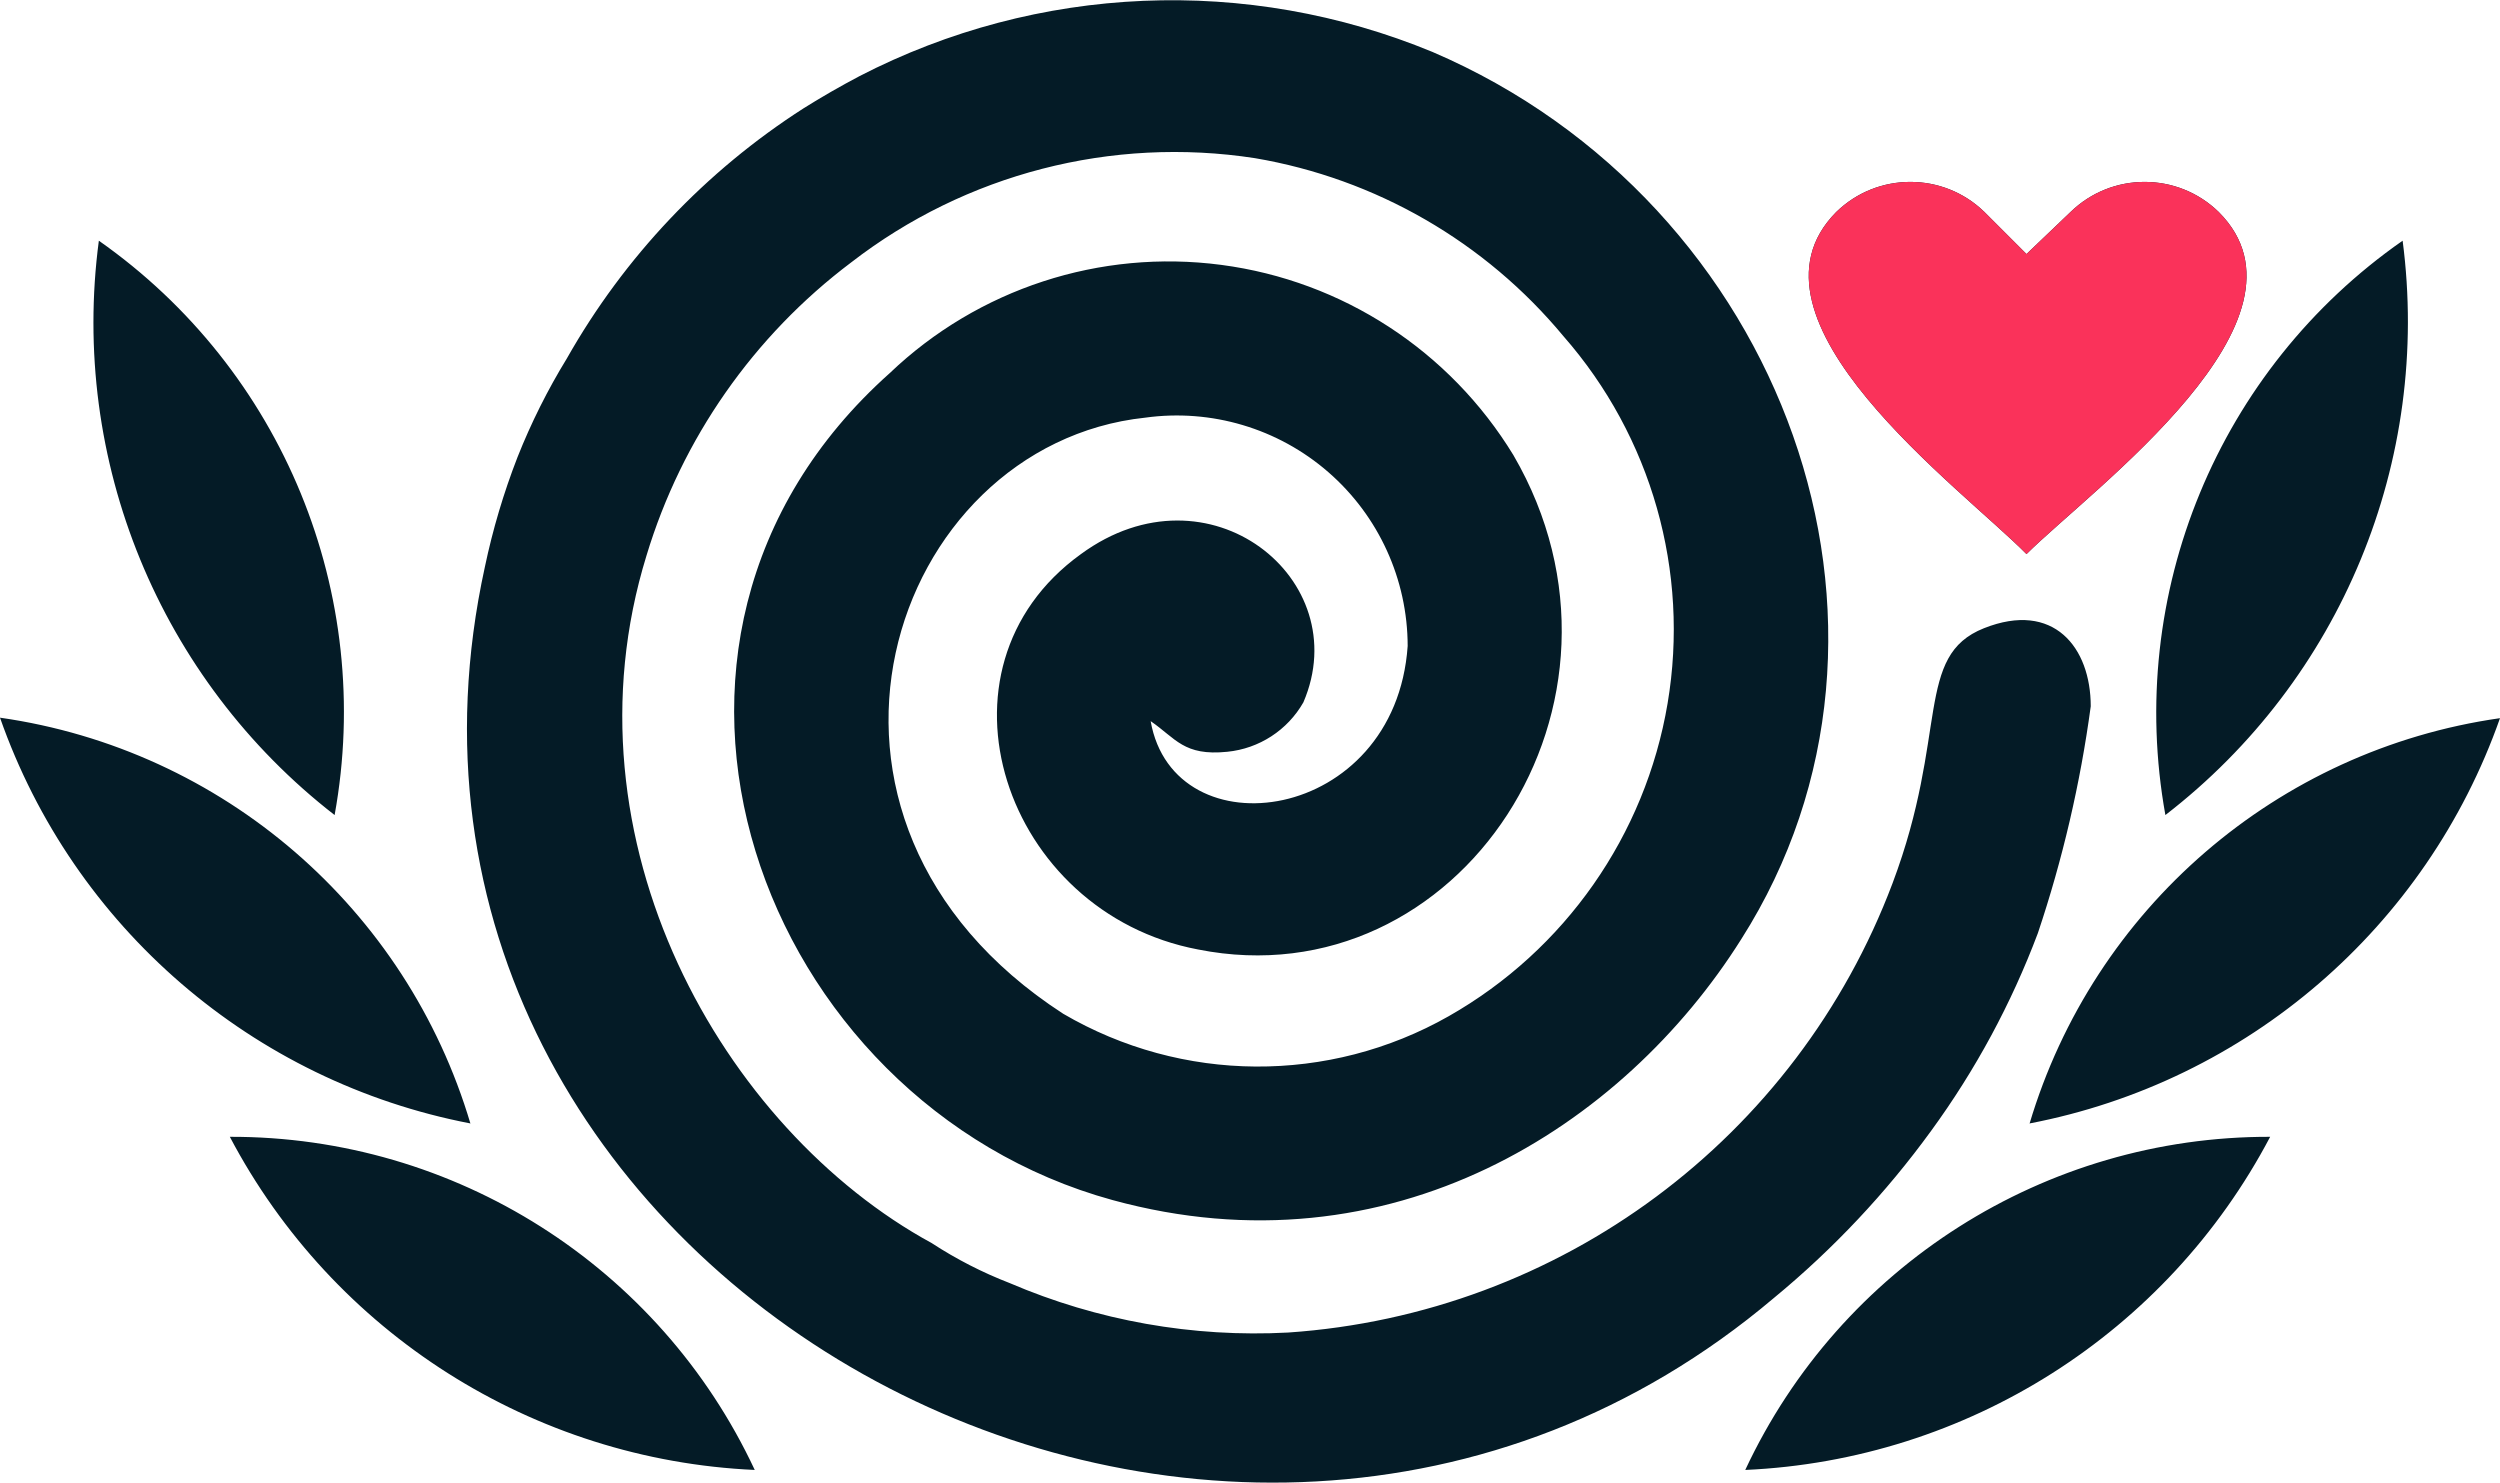
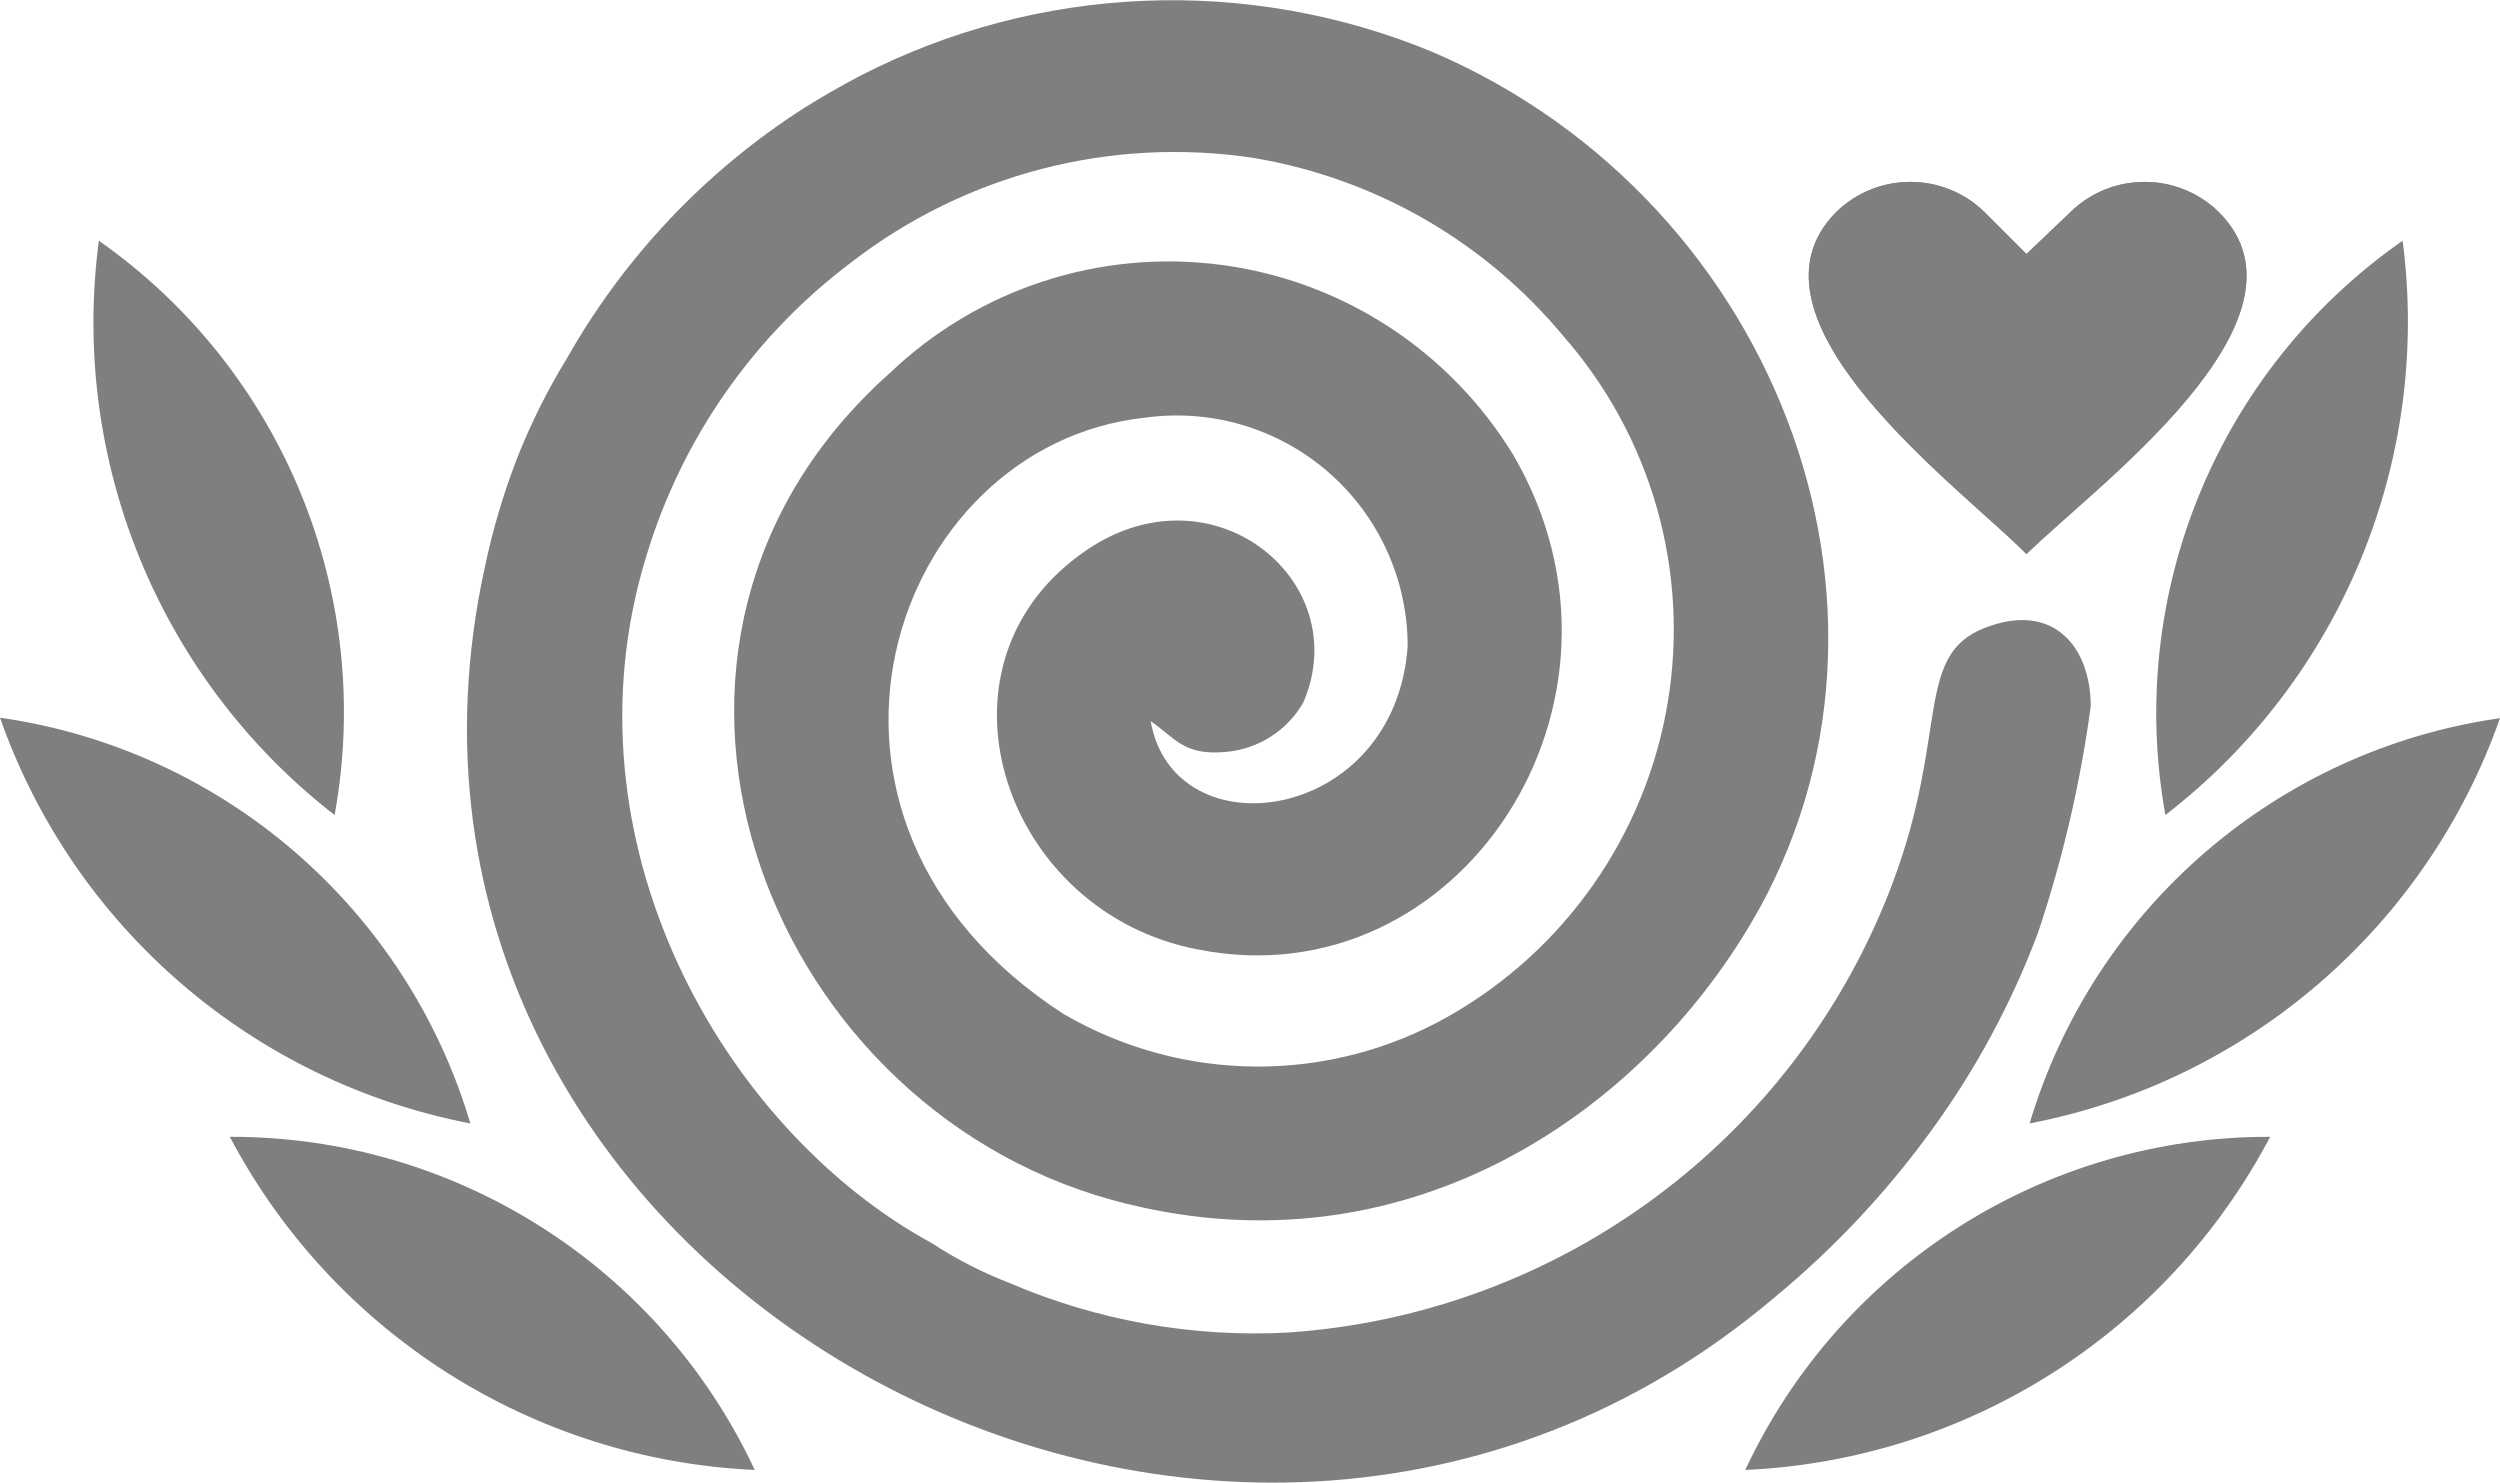
<svg xmlns="http://www.w3.org/2000/svg" viewBox="0 0 50.58 30">
  <defs>
-     <style>.cls-1{fill:#041b26;}.cls-1,.cls-2{fill-rule:evenodd;}.cls-2{fill:#fa325a;}</style>
+     <style>.cls-1{opacity:0.5;}.cls-2{fill-rule:evenodd;}</style>
  </defs>
  <g id="Layer_2" data-name="Layer 2">
-     <g id="index_320px.sub-screens" data-name="index@320px.sub-screens">
-       <g id="projects">
-         <g id="header">
-           <g id="logo">
-             <path id="logo-2" data-name="logo" class="cls-1" d="M43.81,16.49a11.65,11.65,0,0,1,4.8-11.62A12.61,12.61,0,0,1,43.81,16.49Zm-8.5,13.25A11.69,11.69,0,0,1,45.93,23,12.64,12.64,0,0,1,35.31,29.74Zm5.75-7a11.65,11.65,0,0,1,9.52-8.21A12.61,12.61,0,0,1,41.06,22.73ZM6.77,16.49A11.65,11.65,0,0,0,2,4.87,12.61,12.61,0,0,0,6.77,16.49Zm8.5,13.25A11.69,11.69,0,0,0,4.65,23,12.65,12.65,0,0,0,15.27,29.74Zm-5.75-7A11.65,11.65,0,0,0,0,14.52,12.61,12.61,0,0,0,9.52,22.73ZM44.89,4.29h0a2.15,2.15,0,0,0-3,0L41,5.14l-.85-.85a2.15,2.15,0,0,0-3,0C35,6.46,39.69,9.88,41,11.21,42.34,9.88,47.06,6.46,44.89,4.29ZM17.39,1.54c-.38.2-.78.43-1.13.65a14.49,14.49,0,0,0-4.79,5.06,13,13,0,0,0-1,2,14.17,14.17,0,0,0-.66,2.22C6.67,25.8,24.66,35.76,35.89,26.26a18.35,18.35,0,0,0,3.18-3.38,16.86,16.86,0,0,0,2.16-4,24.89,24.89,0,0,0,1.07-4.59c0-1.19-.75-2.14-2.16-1.58s-.71,2.13-1.85,5.16a14.09,14.09,0,0,1-12.23,9.09,12.59,12.59,0,0,1-5.63-1,8.48,8.48,0,0,1-1.58-.81c-4.22-2.3-7.55-8.14-5.77-13.91a11.64,11.64,0,0,1,4.14-5.93A10.69,10.69,0,0,1,25.39,3.2a10.36,10.36,0,0,1,6.24,3.6,9,9,0,0,1-2.32,13.76,7.81,7.81,0,0,1-7.8-.05C15.43,16.57,18,9,23.17,8.45a4.67,4.67,0,0,1,5.31,4.62c-.25,3.6-4.73,4.2-5.2,1.52.51.35.67.71,1.55.62a2,2,0,0,0,1.54-1c1.07-2.49-1.92-4.89-4.5-3-3.22,2.32-1.55,7.26,2.37,8,5.27,1.05,9.29-5,6.38-10A8.17,8.17,0,0,0,18,7.55C11.89,13,15.37,22.32,22.51,24.28c5.62,1.54,10.33-1.48,12.72-5.28,4-6.29.87-14.9-6.25-17.95A13.79,13.79,0,0,0,17.39,1.54Z" />
-             <path id="heart" class="cls-2" d="M44.89,4.29h0a2.15,2.15,0,0,0-3,0L41,5.14l-.85-.85a2.15,2.15,0,0,0-3,0C35,6.46,39.69,9.88,41,11.21,42.34,9.88,47.06,6.46,44.89,4.29Z" />
-           </g>
+     <g id="index_320px.menu" data-name="index@320px.menu">
+       <g id="menu-nav">
+         <g id="logo" class="cls-1">
+           <path id="logo-2" data-name="logo" class="cls-2" d="M43.81,16.49a11.65,11.65,0,0,1,4.8-11.62A12.61,12.61,0,0,1,43.81,16.49Zm-8.5,13.25A11.69,11.69,0,0,1,45.93,23,12.64,12.64,0,0,1,35.31,29.74Zm5.75-7a11.65,11.65,0,0,1,9.52-8.21A12.61,12.61,0,0,1,41.06,22.73ZM6.77,16.49A11.65,11.65,0,0,0,2,4.87,12.61,12.61,0,0,0,6.77,16.49Zm8.5,13.25A11.69,11.69,0,0,0,4.65,23,12.65,12.65,0,0,0,15.27,29.74Zm-5.75-7A11.65,11.65,0,0,0,0,14.52,12.61,12.61,0,0,0,9.52,22.73ZM44.89,4.29h0a2.15,2.15,0,0,0-3,0L41,5.14l-.85-.85a2.15,2.15,0,0,0-3,0C35,6.46,39.69,9.88,41,11.21,42.34,9.88,47.06,6.46,44.89,4.29ZM17.39,1.54c-.38.2-.78.43-1.13.65a14.49,14.49,0,0,0-4.79,5.06,13,13,0,0,0-1,2,14.17,14.17,0,0,0-.66,2.22C6.67,25.8,24.66,35.76,35.89,26.26a18.35,18.35,0,0,0,3.18-3.38,16.86,16.86,0,0,0,2.16-4,24.89,24.89,0,0,0,1.07-4.59c0-1.19-.75-2.14-2.16-1.58s-.71,2.13-1.85,5.16a14.09,14.09,0,0,1-12.23,9.09,12.59,12.59,0,0,1-5.63-1,8.48,8.48,0,0,1-1.58-.81c-4.22-2.3-7.55-8.14-5.77-13.91a11.64,11.64,0,0,1,4.14-5.93A10.69,10.69,0,0,1,25.39,3.2a10.36,10.36,0,0,1,6.24,3.6,9,9,0,0,1-2.32,13.76,7.81,7.81,0,0,1-7.8-.05C15.43,16.57,18,9,23.17,8.45a4.67,4.67,0,0,1,5.31,4.62c-.25,3.6-4.73,4.2-5.2,1.52.51.35.67.71,1.55.62a2,2,0,0,0,1.54-1c1.07-2.49-1.92-4.89-4.5-3-3.22,2.32-1.55,7.26,2.37,8,5.27,1.05,9.29-5,6.38-10A8.17,8.17,0,0,0,18,7.55C11.89,13,15.37,22.32,22.51,24.28c5.62,1.54,10.33-1.48,12.72-5.28,4-6.29.87-14.9-6.25-17.95A13.79,13.79,0,0,0,17.39,1.54Z" />
+           <path id="heart" class="cls-2" d="M44.89,4.29h0a2.15,2.15,0,0,0-3,0L41,5.14l-.85-.85a2.15,2.15,0,0,0-3,0C35,6.46,39.69,9.88,41,11.21,42.34,9.88,47.06,6.46,44.89,4.29Z" />
        </g>
      </g>
    </g>
  </g>
</svg>
